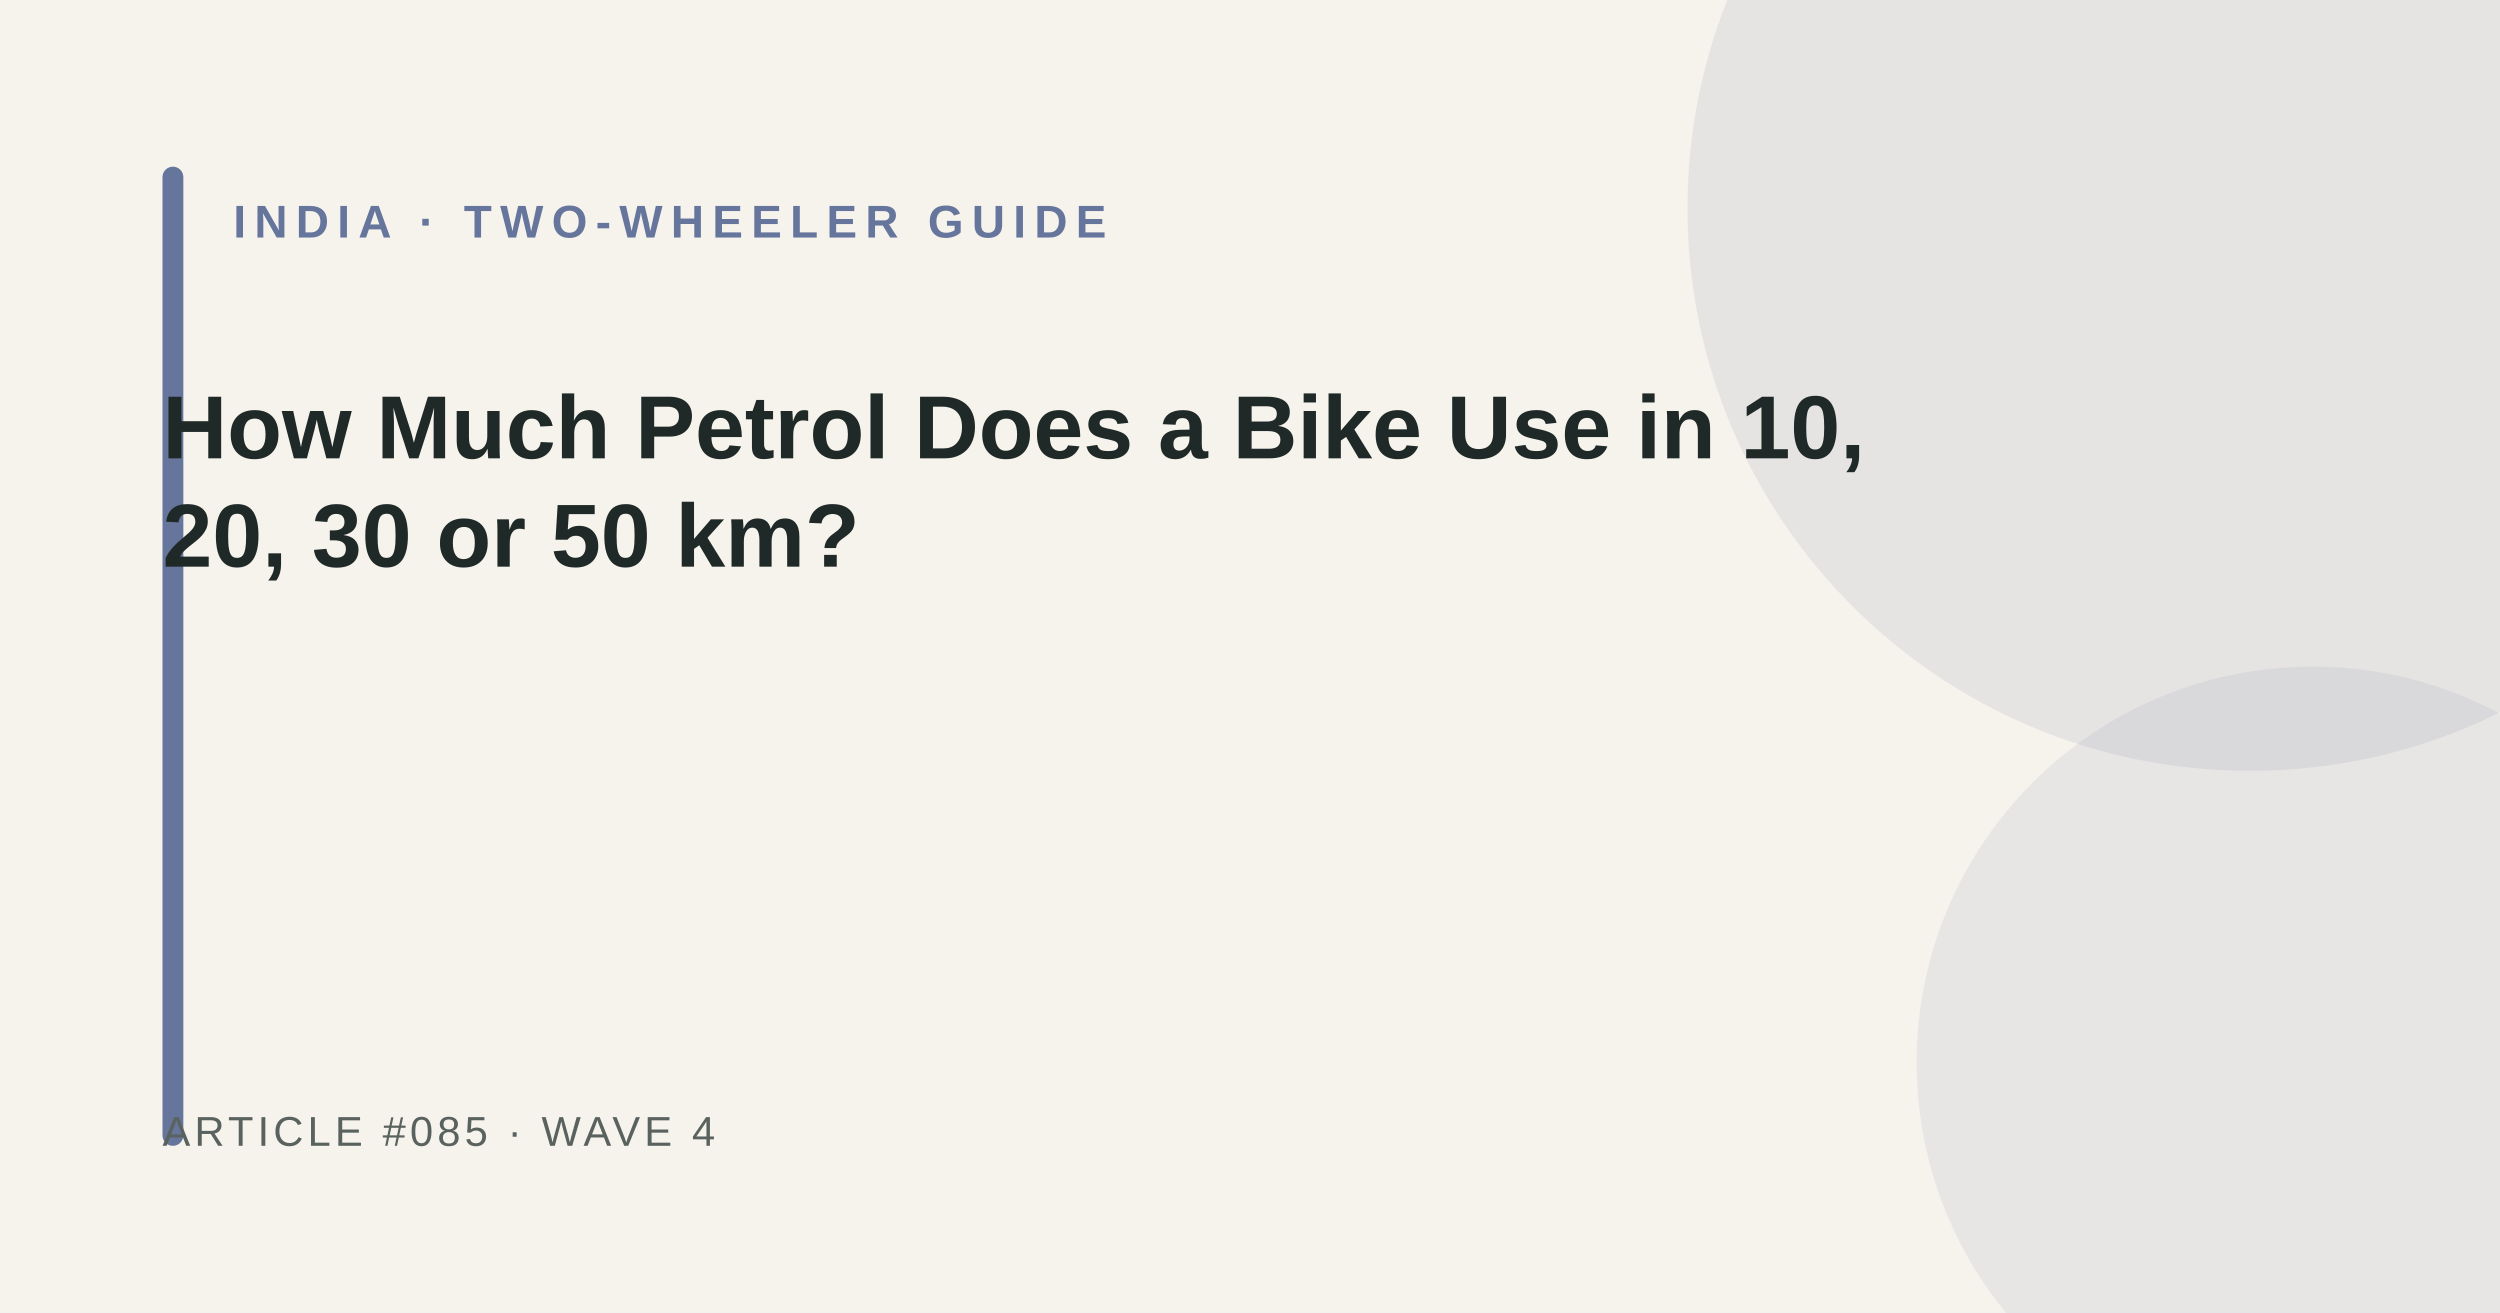
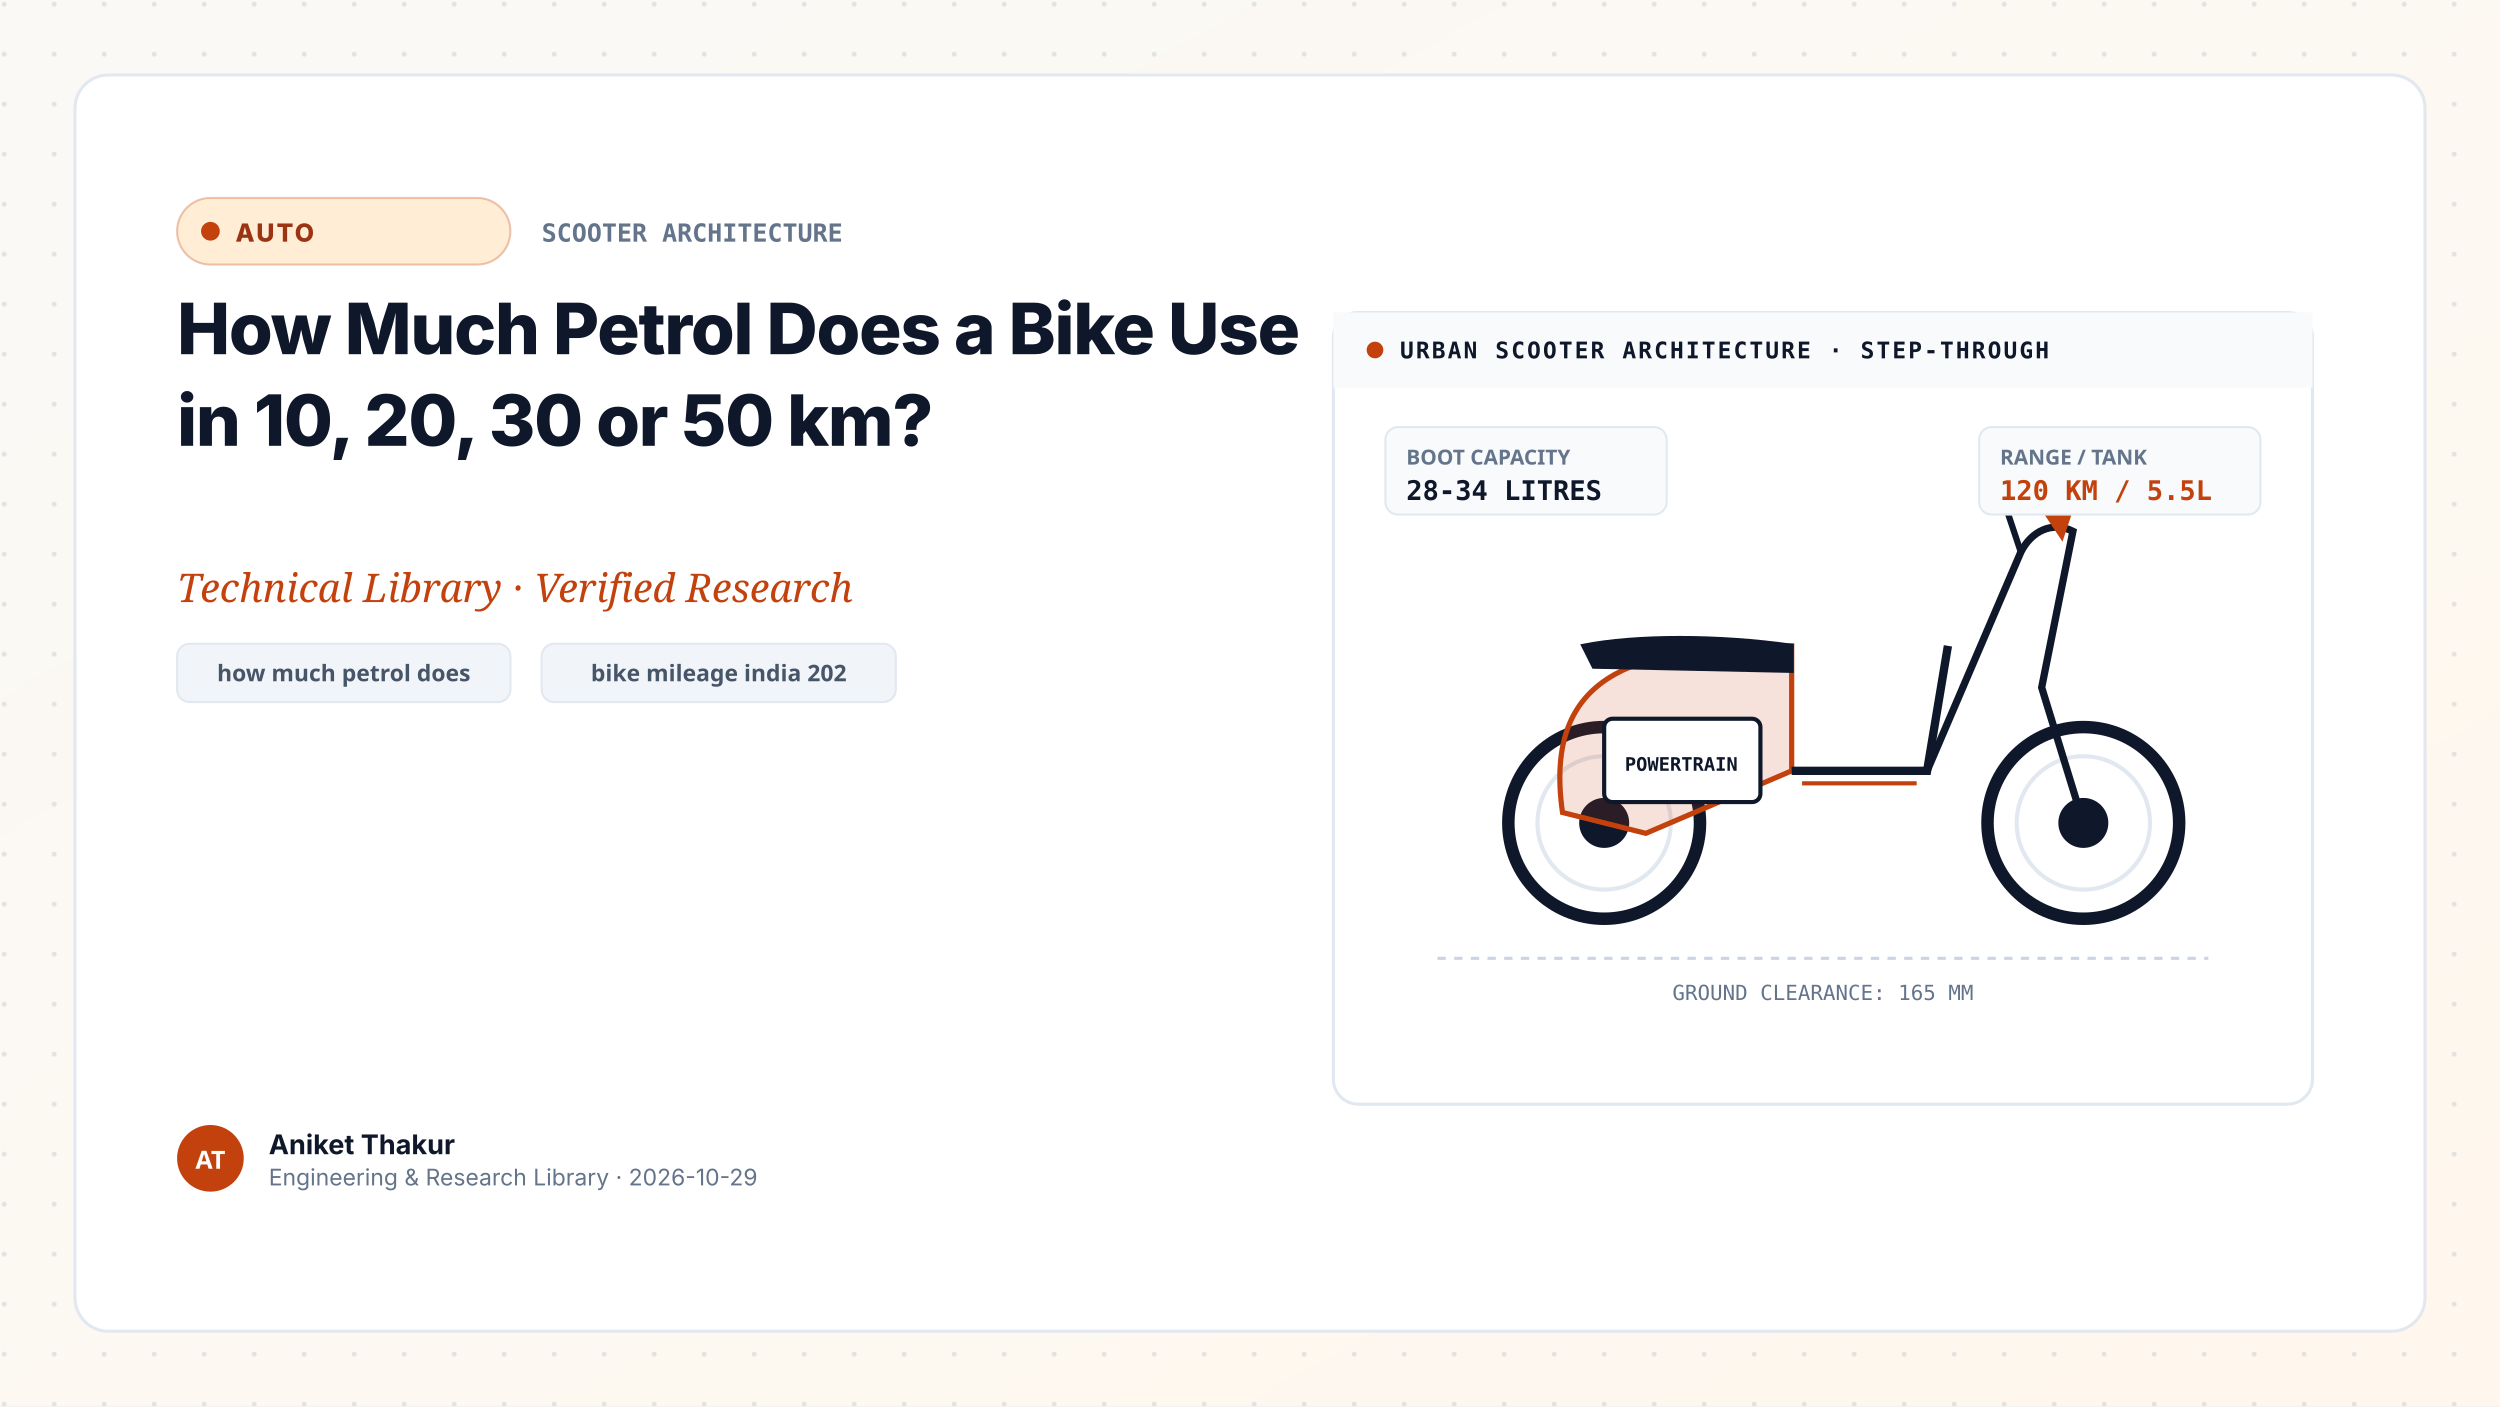
- <svg xmlns="http://www.w3.org/2000/svg" width="1200" height="630" viewBox="0 0 1200 630" role="img" aria-labelledby="title desc">
-   <rect width="1200" height="630" fill="#f6f3ed" />
-   <circle cx="1080" cy="100" r="270" fill="#66759b" opacity=".12" />
-   <circle cx="1110" cy="510" r="190" fill="#66759b" opacity=".10" />
-   <rect x="78" y="80" width="10" height="470" rx="5" fill="#66759b" />
-   <text x="112" y="114" fill="#66759b" font-family="Arial,sans-serif" font-size="22" font-weight="700" letter-spacing="4">INDIA · TWO-WHEELER GUIDE</text>
-   <text x="78" y="220" fill="#1f2927" font-family="Arial,sans-serif" font-size="43" font-weight="700">
-     <tspan x="78" dy="0">How Much Petrol Does a Bike Use in 10,</tspan>
-     <tspan x="78" dy="52">20, 30 or 50 km?</tspan>
-   </text>
-   <text x="78" y="550" fill="#59625e" font-family="Arial,sans-serif" font-size="20" letter-spacing="2">ARTICLE #085  ·  WAVE 4</text>
+ <svg xmlns="http://www.w3.org/2000/svg" width="1200" height="675" viewBox="0 0 1200 675" role="img" aria-label="How Much Petrol Does a Bike Use in 10, 20, 30 or 50 km?">
+   <defs>
+     <linearGradient id="bgGrad_846641377" x1="0%" y1="0%" x2="100%" y2="100%">
+       <stop offset="0%" stop-color="#FAF9F6" />
+       <stop offset="100%" stop-color="#FFF7ED" />
+     </linearGradient>
+     <pattern id="dotGrid_846641377" width="24" height="24" patternUnits="userSpaceOnUse">
+       <circle cx="2" cy="2" r="1.2" fill="#94A3B8" opacity="0.25" />
+     </pattern>
+   </defs>
+   <rect width="1200" height="675" fill="url(#bgGrad_846641377)" />
+   <rect width="1200" height="675" fill="url(#dotGrid_846641377)" />
+   <rect x="36" y="36" width="1128" height="603" rx="16" fill="#FFFFFF" stroke="#E2E8F0" stroke-width="1.5" />
+   <g transform="translate(85, 95)">
+     <rect x="0" y="0" width="160" height="32" rx="16" fill="#FFEDD5" stroke="#C2410C" stroke-opacity="0.3" />
+     <circle cx="16" cy="16" r="4.5" fill="#C2410C" />
+     <text x="28" y="21" font-family="Plus Jakarta Sans, -apple-system, sans-serif" font-size="12" font-weight="800" fill="#9A3412" letter-spacing="1">AUTO</text>
+     <text x="175" y="21" font-family="JetBrains Mono, monospace" font-size="12" font-weight="600" fill="#64748B">SCOOTER ARCHITECTURE</text>
+     <g transform="translate(0, 75)">
+       <text x="0" y="0" font-family="Plus Jakarta Sans, -apple-system, sans-serif" font-size="34" font-weight="800" fill="#0F172A" letter-spacing="-0.6">How Much Petrol Does a Bike Use</text>
+       <text x="0" y="44" font-family="Plus Jakarta Sans, -apple-system, sans-serif" font-size="34" font-weight="800" fill="#0F172A" letter-spacing="-0.6">in 10, 20, 30 or 50 km?</text>
+     </g>
+     <g transform="translate(0, 178)">
+       <text x="0" y="16" font-family="Newsreader, Georgia, serif" font-size="19" font-style="italic" fill="#C2410C">
+         Technical Library · Verified Research
+       </text>
+       <g transform="translate(0, 36)">
+         <rect x="0" y="0" width="160" height="28" rx="6" fill="#F1F5F9" stroke="#E2E8F0" />
+         <text x="80" y="18" font-family="Plus Jakarta Sans, sans-serif" font-size="11" font-weight="600" fill="#475569" text-anchor="middle">how much petrol does</text>
+         <rect x="175" y="0" width="170" height="28" rx="6" fill="#F1F5F9" stroke="#E2E8F0" />
+         <text x="260" y="18" font-family="Plus Jakarta Sans, sans-serif" font-size="11" font-weight="600" fill="#475569" text-anchor="middle">bike mileage india 202</text>
+       </g>
+     </g>
+     <g transform="translate(0, 445)">
+       <circle cx="16" cy="16" r="16" fill="#C2410C" />
+       <text x="16" y="21" font-family="Plus Jakarta Sans, sans-serif" font-size="12" font-weight="800" fill="#FFFFFF" text-anchor="middle">AT</text>
+       <text x="44" y="14" font-family="Plus Jakarta Sans, -apple-system, sans-serif" font-size="13" font-weight="700" fill="#0F172A">Aniket Thakur</text>
+       <text x="44" y="29" font-family="Plus Jakarta Sans, -apple-system, sans-serif" font-size="11" fill="#64748B">Engineering &amp; Research Library · 2026-10-29</text>
+     </g>
+   </g>
+   <g transform="translate(640, 150)">
+     <rect width="470" height="380" rx="12" fill="#FFFFFF" stroke="#E2E8F0" stroke-width="1.5" />
+     <path d="M 0 0 L 470 0 L 470 36 L 0 36 Z" fill="#F8FAFC" rx="12" />
+     <circle cx="20" cy="18" r="4" fill="#C2410C" />
+     <text x="32" y="22" font-family="JetBrains Mono, monospace" font-size="11" font-weight="700" fill="#0F172A" letter-spacing="1">URBAN SCOOTER ARCHITECTURE · STEP-THROUGH</text>
+     <line x1="50" y1="310" x2="420" y2="310" stroke="#CBD5E1" stroke-width="1.5" stroke-dasharray="4 4" />
+     <text x="235" y="330" font-family="JetBrains Mono, monospace" font-size="10" fill="#64748B" text-anchor="middle">GROUND CLEARANCE: 165 MM</text>
+     <circle cx="130" cy="245" r="46" fill="none" stroke="#0F172A" stroke-width="6" />
+     <circle cx="130" cy="245" r="32" fill="none" stroke="#E2E8F0" stroke-width="2" />
+     <circle cx="130" cy="245" r="12" fill="#0F172A" />
+     <circle cx="360" cy="245" r="46" fill="none" stroke="#0F172A" stroke-width="6" />
+     <circle cx="360" cy="245" r="32" fill="none" stroke="#E2E8F0" stroke-width="2" />
+     <circle cx="360" cy="245" r="12" fill="#0F172A" />
+     <path d="M 110 240 C 100 170, 150 160, 220 160 L 220 220 L 150 250 Z" fill="#C2410C" fill-opacity="0.15" stroke="#C2410C" stroke-width="2.5" />
+     <rect x="130" y="195" width="75" height="40" rx="4" fill="#FFFFFF" stroke="#0F172A" stroke-width="2" />
+     <text x="167" y="220" font-family="JetBrains Mono, monospace" font-size="9" font-weight="700" fill="#0F172A" text-anchor="middle">POWERTRAIN</text>
+     <path d="M 220 220 L 285 220 L 295 160" fill="none" stroke="#0F172A" stroke-width="4" />
+     <line x1="225" y1="226" x2="280" y2="226" stroke="#C2410C" stroke-width="2" />
+     <path d="M 120 160 C 145 155, 185 155, 220 160 L 220 172 L 125 170 Z" fill="#0F172A" stroke="#0F172A" stroke-width="2" />
+     <path d="M 285 220 L 330 115 C 335 105, 345 100, 355 105 L 340 180 L 360 245" fill="none" stroke="#0F172A" stroke-width="3.5" />
+     <path d="M 330 115 L 320 85 L 345 80" fill="none" stroke="#0F172A" stroke-width="3" stroke-linecap="round" />
+     <polygon points="340,95 355,95 350,110" fill="#C2410C" />
+     <rect x="25" y="55" width="135" height="42" rx="6" fill="#F8FAFC" stroke="#E2E8F0" />
+     <text x="35" y="73" font-family="Plus Jakarta Sans, sans-serif" font-size="10" font-weight="700" fill="#64748B">BOOT CAPACITY</text>
+     <text x="35" y="90" font-family="JetBrains Mono, monospace" font-size="13" font-weight="700" fill="#0F172A">28-34 LITRES</text>
+     <rect x="310" y="55" width="135" height="42" rx="6" fill="#F8FAFC" stroke="#E2E8F0" />
+     <text x="320" y="73" font-family="Plus Jakarta Sans, sans-serif" font-size="10" font-weight="700" fill="#64748B">RANGE / TANK</text>
+     <text x="320" y="90" font-family="JetBrains Mono, monospace" font-size="13" font-weight="700" fill="#C2410C">120 KM / 5.5L</text>
+   </g>
</svg>
